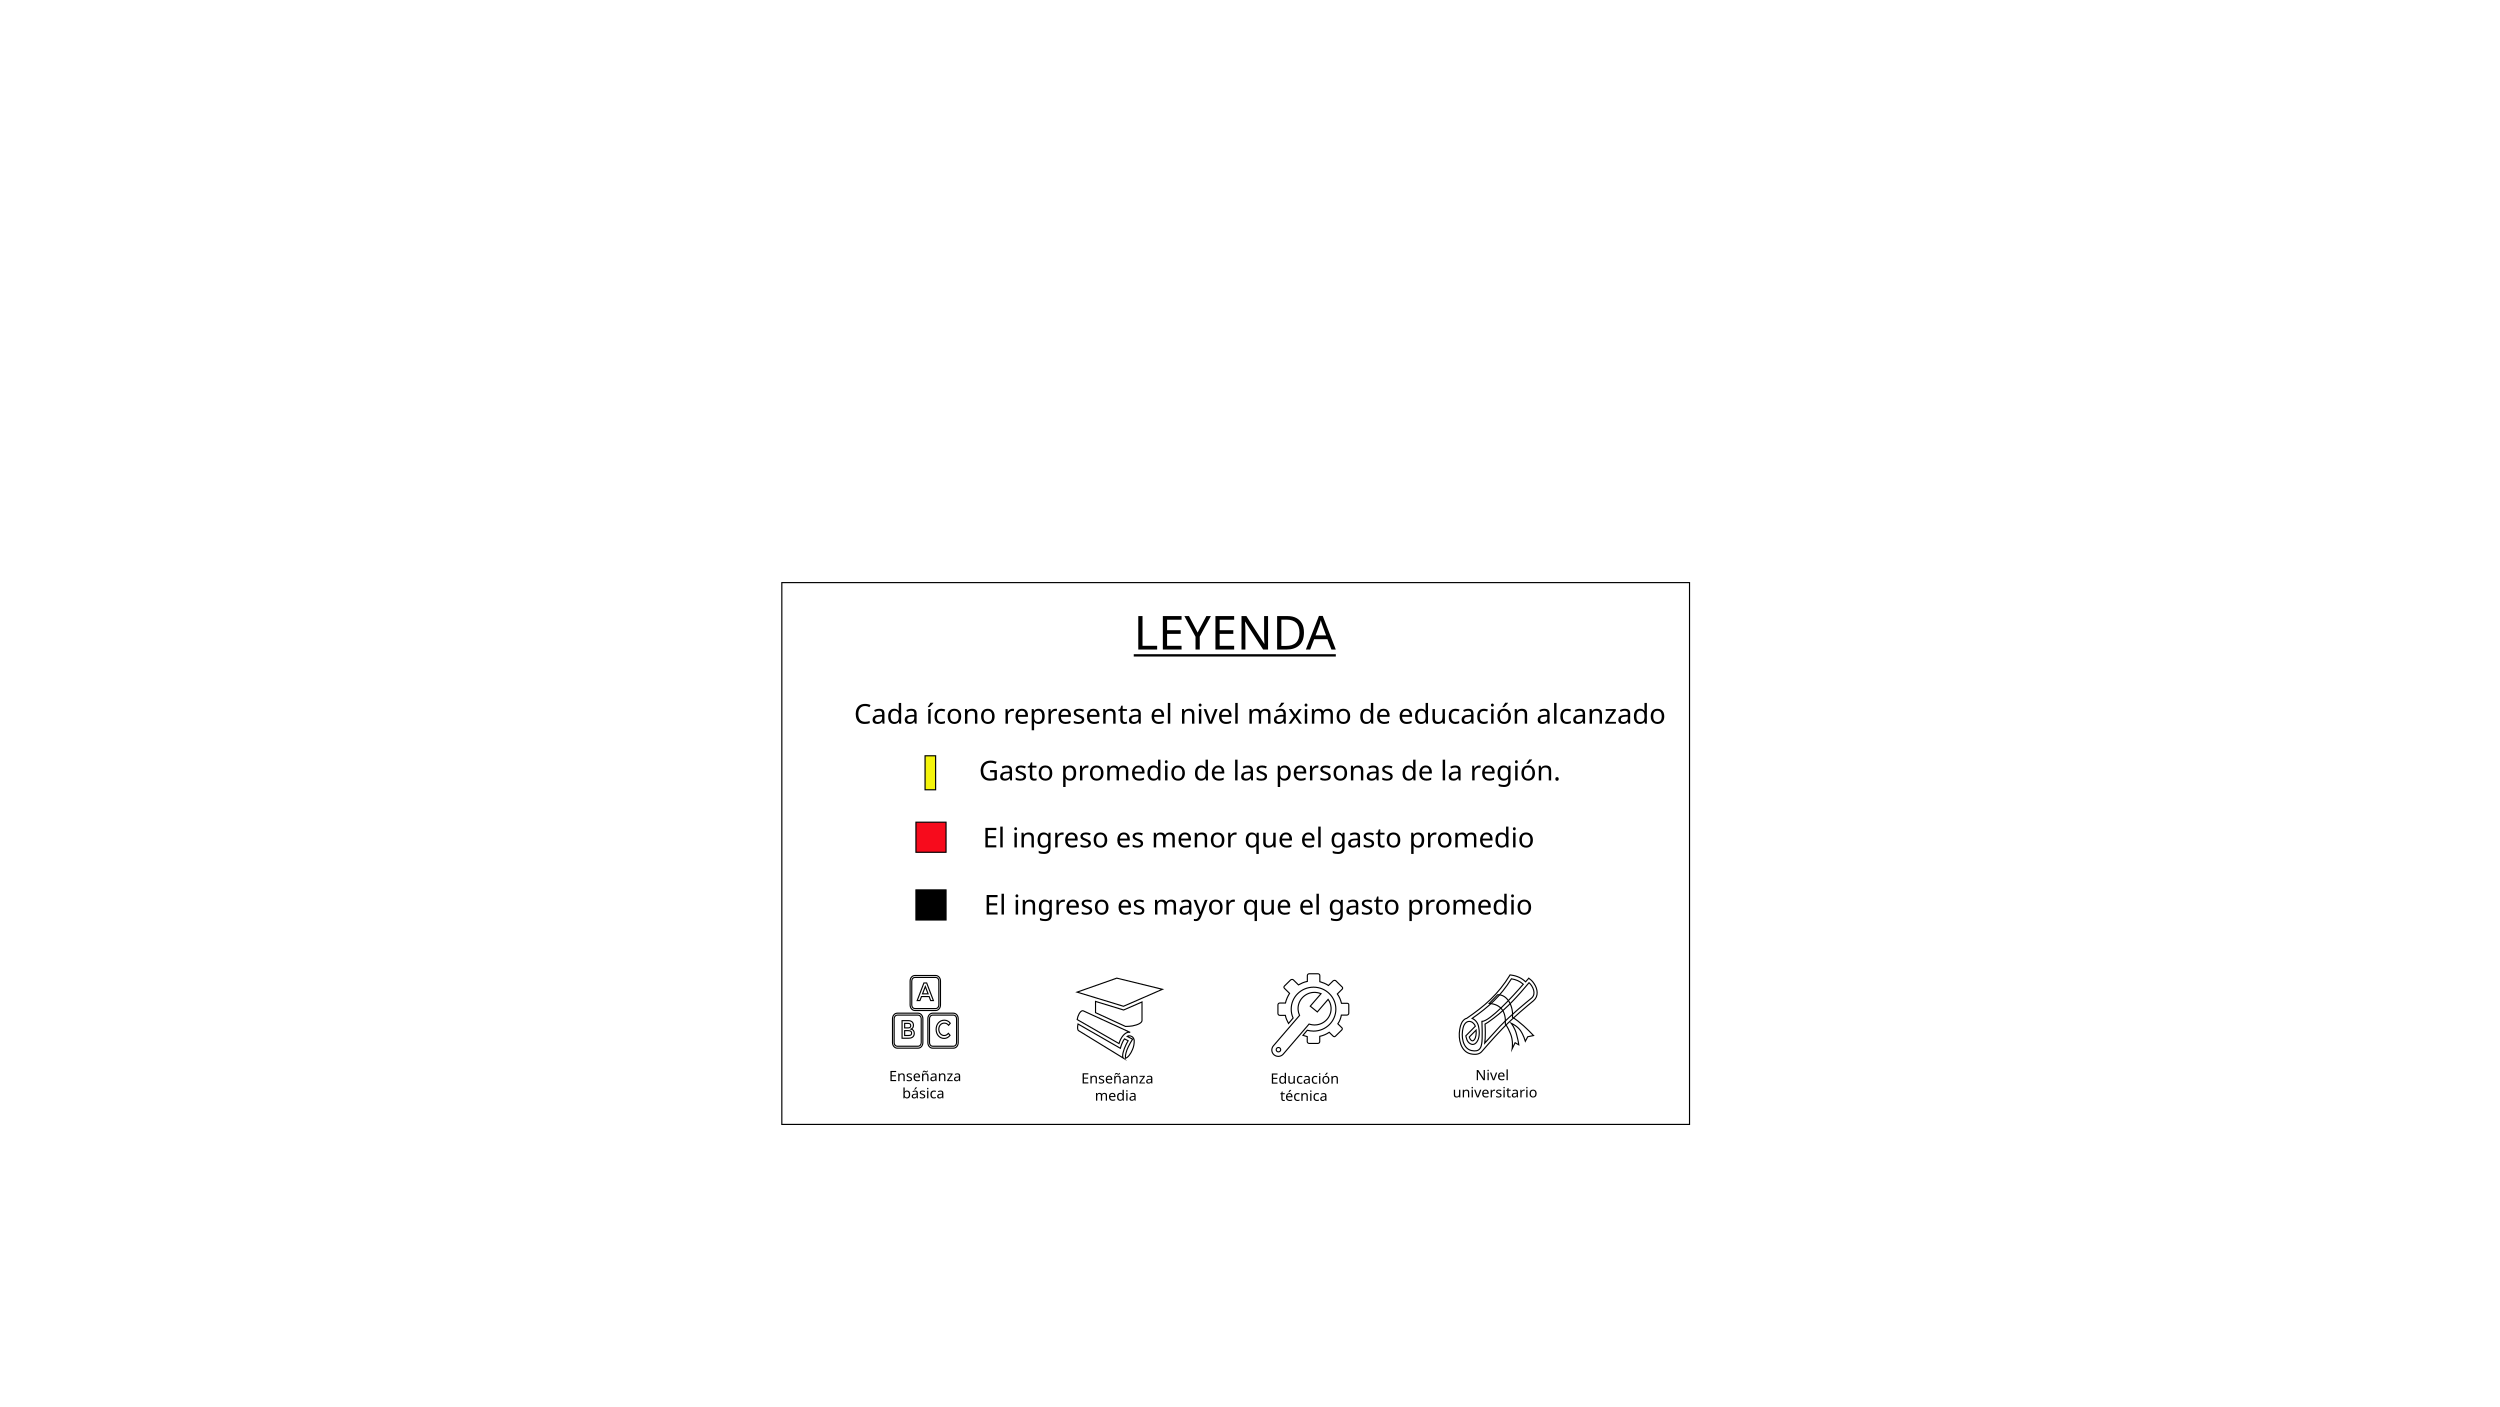
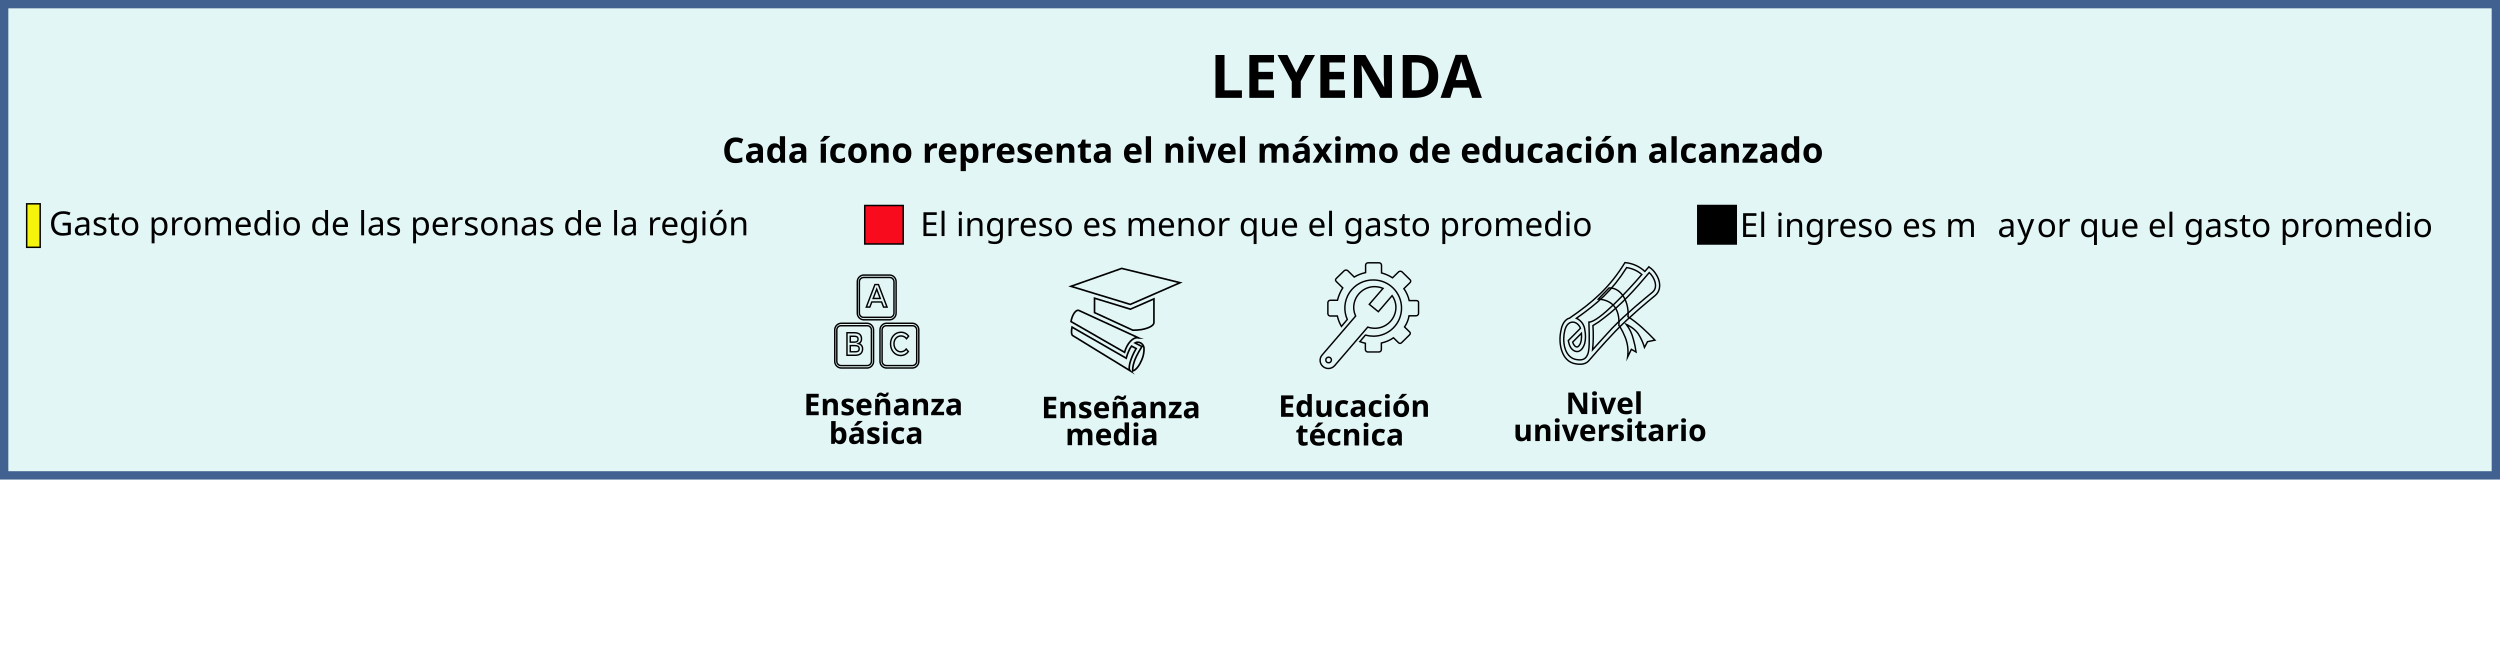
- <svg xmlns="http://www.w3.org/2000/svg" version="1.1" id="Capa_1" x="0px" y="0px" viewBox="0 0 1920 1080" style="enable-background:new 0 0 1920 1080;" xml:space="preserve">
-   <style type="text/css">
- 	.st0{fill:none;}
- 	.st1{font-family:'Optima-Bold';}
- 	.st2{font-size:36px;}
- 	.st3{font-size:21px;}
- 	.st4{fill:#F70B1C;}
- 	.st5{fill:#F4F40C;}
- 	.st6{fill:none;stroke:#000000;stroke-width:0.871;stroke-miterlimit:10;}
- 	.st7{fill-rule:evenodd;clip-rule:evenodd;fill:none;stroke:#000000;stroke-width:0.871;stroke-miterlimit:10;}
- 	.st8{font-size:11px;}
- </style>
-   <g>
-     <path d="M1297.11,447.89v415.21H600.89V447.89H1297.11 M1298,447H600v417h698V447L1298,447z" />
+ <svg xmlns="http://www.w3.org/2000/svg" id="Capa_1" data-name="Capa 1" viewBox="0 0 1500.5 401.89">
+   <defs>
+     <style>.cls-1{fill:#dcf4f3;fill-opacity:0.8;stroke:#416190;stroke-miterlimit:5.83;stroke-width:5px;}.cls-10,.cls-11,.cls-2{fill:none;}.cls-3{font-size:36px;}.cls-13,.cls-3,.cls-4{font-family:Verdana-Bold, Verdana;font-weight:700;}.cls-12,.cls-13,.cls-4,.cls-6{isolation:isolate;}.cls-4{font-size:21px;}.cls-5{fill:#f70b1c;}.cls-6{font-size:20px;font-family:Verdana;}.cls-7{fill:#f4f40c;}.cls-8{letter-spacing:-0.01em;}.cls-9{letter-spacing:-0.01em;}.cls-10,.cls-11{stroke:#000;stroke-miterlimit:10;}.cls-10{stroke-width:0.87px;}.cls-13{font-size:18px;}</style>
+   </defs>
+   <rect class="cls-1" x="2.5" y="2.5" width="1495.5" height="282.82" />
+   <rect class="cls-2" x="468.72" y="11.66" width="671.15" height="68.23" />
+   <text class="cls-3" transform="translate(726.29 58.73)">LEYENDA</text>
+   <rect class="cls-2" x="496.72" y="101.89" width="615.38" height="29.85" />
+   <text class="cls-4" transform="translate(433.47 97.68)">Cada ícono representa el nivel máximo de educación alcanzado</text>
+   <rect class="cls-5" x="519.02" y="123.34" width="23.11" height="23.11" />
+   <path d="M543.65,121.28v22.21H521.44V121.28h22.21m.89-.89h-24v24h24v-24Z" transform="translate(-1.98 2.5)" />
+   <rect x="1019.02" y="123.34" width="23.11" height="23.11" />
+   <path d="M1043.65,121.28v22.21h-22.21V121.28h22.21m.89-.89h-24v24h24v-24Z" transform="translate(-1.98 2.5)" />
+   <rect class="cls-2" x="558.84" y="156.9" width="491.63" height="20.2" />
+   <text class="cls-6" transform="translate(552.32 141.69)">El ingreso es menor que el gasto promedio</text>
+   <rect class="cls-7" x="16.02" y="122.34" width="8.11" height="26.11" />
+   <path d="M25.65,120.28v25.21H18.44V120.28h7.21m.89-.89h-9v27h9v-27Z" transform="translate(-1.98 2.5)" />
+   <rect class="cls-2" x="568.2" y="135.45" width="491.63" height="20.2" />
+   <text class="cls-6" transform="translate(29.43 141.25)">Gasto promedio de las personas de la región</text>
+   <rect class="cls-2" x="559.2" y="188.45" width="491.63" height="20.2" />
+   <text class="cls-6" transform="translate(1044.28 142.25)">El ingreso es m<tspan class="cls-8" x="154.63" y="0">a</tspan>
+     <tspan class="cls-9" x="166.48" y="0">y</tspan>
+     <tspan x="178.14" y="0">or que el gasto promedio</tspan>
+   </text>
+   <path class="cls-10" d="M522.65,191.52h-16a4,4,0,0,0-3.65,4.21v18.44a4,4,0,0,0,3.65,4.21h16a4,4,0,0,0,3.65-4.21V195.73A4,4,0,0,0,522.65,191.52ZM525,214.17a2.58,2.58,0,0,1-2.38,2.74h-16a2.58,2.58,0,0,1-2.38-2.74V195.73a2.58,2.58,0,0,1,2.38-2.74h16a2.58,2.58,0,0,1,2.38,2.74v18.44Z" transform="translate(-1.98 2.5)" />
+   <path class="cls-10" d="M517.32,203.72a2.82,2.82,0,0,0,1.73-2.92c0-2-1.17-3.58-4.15-3.58h-4.57v13.51h5.14c3,0,4.23-1.73,4.23-3.75A3.13,3.13,0,0,0,517.32,203.72Zm-5-4.38h2.53c1.26,0,2.13.38,2.13,1.82,0,1.12-.72,1.68-2.15,1.68h-2.52v-3.5Zm3.1,9.29h-3.11v-3.69h2.85c1.67,0,2.5.6,2.5,1.8C517.67,208.28,516.78,208.63,515.42,208.63Z" transform="translate(-1.98 2.5)" />
+   <path class="cls-10" d="M536.18,189.45a4,4,0,0,0,3.65-4.21V166.79a4,4,0,0,0-3.65-4.21h-16a4,4,0,0,0-3.65,4.21v18.45a4,4,0,0,0,3.65,4.21Zm-18.4-4.21V166.79a2.58,2.58,0,0,1,2.38-2.74h16a2.58,2.58,0,0,1,2.38,2.74v18.45a2.58,2.58,0,0,1-2.38,2.74h-16A2.58,2.58,0,0,1,517.78,185.24Z" transform="translate(-1.98 2.5)" />
+   <path class="cls-10" d="M525.24,178.74h5.87l1.17,3.07h2.11l-5.17-13.51h-2.11l-5.17,13.51h2.11Zm2.94-7.67,2.13,5.57h-4.26Z" transform="translate(-1.98 2.5)" />
+   <path class="cls-10" d="M549.8,191.52h-16a4,4,0,0,0-3.65,4.21v18.44a4,4,0,0,0,3.65,4.21h16a4,4,0,0,0,3.65-4.21V195.73A4,4,0,0,0,549.8,191.52Zm2.38,22.65a2.58,2.58,0,0,1-2.38,2.74h-16a2.58,2.58,0,0,1-2.38-2.74V195.73a2.58,2.58,0,0,1,2.38-2.74h16a2.58,2.58,0,0,1,2.38,2.74v18.44Z" transform="translate(-1.98 2.5)" />
+   <path class="cls-10" d="M542.75,199.14a4.1,4.1,0,0,1,3.34,1.66l1.26-1.58a5.58,5.58,0,0,0-4.56-2.32c-3.69,0-6.3,3-6.3,7s2.67,7,6.17,7a5.56,5.56,0,0,0,4.52-2.38L545.9,207a4.09,4.09,0,0,1-3.31,1.66c-2.11,0-4.05-2-4.05-4.82S540.42,199.14,542.75,199.14Z" transform="translate(-1.98 2.5)" />
+   <path class="cls-11" d="M686.9,203.51a3.75,3.75,0,0,0-2.38-.62,3.46,3.46,0,0,0-1.3.44l4.15,2.16a55.34,55.34,0,0,0-3.35,5.95,24.33,24.33,0,0,0-1.73,4.65,11.92,11.92,0,0,0-.44,4.09c2-.57,4.07-3.38,5.43-6.73a16.09,16.09,0,0,0,1.34-7.06A3.92,3.92,0,0,0,686.9,203.51Z" transform="translate(-1.98 2.5)" />
+   <path class="cls-11" d="M658.91,176.48v8.64l23,10.57h0a35.85,35.85,0,0,0,5.27-.39c4.49-.84,7.39-2.46,7.39-4.16V176.9l-14.13,6.17Z" transform="translate(-1.98 2.5)" />
+   <polygon class="cls-11" points="673.25 161.1 642.78 171.85 656.94 176.16 678.4 182.71 692.63 176.51 708.3 169.67 673.25 161.1" />
+   <path class="cls-11" d="M679.83,217.15c0-.18.06-.39.08-.6a5.7,5.7,0,0,1,.16-.73l0-.17a35.35,35.35,0,0,1,3.79-8.86l.06-.11-2.81-1.45a14,14,0,0,0-1.67,3,28.28,28.28,0,0,0-1.52,4.26l-32.49-18.65-.2,1.12c-.27,1.72-.2,3.56.67,4l34.27,21C679.75,219.52,679.63,218.51,679.83,217.15Z" transform="translate(-1.98 2.5)" />
+   <path class="cls-11" d="M677.59,207c1.94-4.8,5.33-7.56,7.95-6.66l-.1,0-35.8-16.46c-1.33-.73-3.24,1.21-4.29,4.39a13.93,13.93,0,0,0-.54,2.25l32.12,18.43C677.12,208.21,677.34,207.57,677.59,207Z" transform="translate(-1.98 2.5)" />
+   <path class="cls-10" d="M852.09,177.91h-4.3a20.05,20.05,0,0,0-3.18-7.17l3.64-3.58a1.72,1.72,0,0,0,.46-.91,1.13,1.13,0,0,0-.46-.91l-4.77-4.69a1.69,1.69,0,0,0-2.05,0l-3.64,3.58a24.64,24.64,0,0,0-6.62-2.93v-4.69a1.48,1.48,0,0,0-1.39-1.37H823a1.48,1.48,0,0,0-1.39,1.37v4.5a23.16,23.16,0,0,0-6.82,2.67l-3.91-3.84a1.69,1.69,0,0,0-2.05,0L804,164.63a1.72,1.72,0,0,0-.46.91,1.7,1.7,0,0,0,.46.91l3.91,3.84a25,25,0,0,0-3.18,7.43h-4.37a1.48,1.48,0,0,0-1.39,1.37v6.71a1.48,1.48,0,0,0,1.39,1.37h4.3a21.84,21.84,0,0,0,2.45,6.25l3.51-4.17a16.85,16.85,0,0,1,15.69-23.71,16.87,16.87,0,1,1,0,33.74,19.61,19.61,0,0,1-4.83-.65l-3.31,3.91a27.51,27.51,0,0,0,3.31,1v3.84a1.48,1.48,0,0,0,1.39,1.37h6.82a1.48,1.48,0,0,0,1.39-1.37v-4a20.58,20.58,0,0,0,7.28-3.13l3,2.93a1.75,1.75,0,0,0,.93.46,1.6,1.6,0,0,0,.93-.46l4.77-4.69a1.72,1.72,0,0,0,.46-.91,1.13,1.13,0,0,0-.46-.91l-3-2.93a17.07,17.07,0,0,0,2.71-6.71H852a1.48,1.48,0,0,0,1.39-1.37v-6.78C853.48,178.63,853,177.91,852.09,177.91Z" transform="translate(-1.98 2.5)" />
+   <path class="cls-10" d="M839.78,181a12.21,12.21,0,0,0-2.25-6.06l-8.28,9.64-5.43-4.43,8.28-9.58a13.66,13.66,0,0,0-6-1,12.6,12.6,0,0,0-11.59,13.49,12.4,12.4,0,0,0,1.06,4l.07.13-20.13,23.39a4.83,4.83,0,0,0,.53,6.9,5,5,0,0,0,7-.52l19.86-23.13.2.07a13.59,13.59,0,0,0,5.1.59A12.62,12.62,0,0,0,839.78,181Zm-40.26,34.27a1.7,1.7,0,1,1,1.59-1.82A1.7,1.7,0,0,1,799.52,215.24Z" transform="translate(-1.98 2.5)" />
+   <path class="cls-10" d="M991.65,157.64l-2.43,2.77a19.86,19.86,0,0,0-11.94-5.3c-9.31,15.21-19.63,24-33.39,33.42a2.63,2.63,0,0,0-1.21.46c-2.43,1.61-3.44,4.38-4,7.84-1.42,7.84,1,17.29,8.3,18.9,4.25.92,7.08.23,8.9-2.07,1.42-1.61,7.49-8.76,15.38-17.06,8.9-9.22,19.63-18,24.08-21.67,4.05-3.46,3.24-9,.4-13.14a13.19,13.19,0,0,0-3.84-3.92Zm-33.79,49.79a88.75,88.75,0,0,0,.2-14.52,48.43,48.43,0,0,0,6.68-4.61c10.32-7.84,18.62-17.06,27.11-27.2,3,2.77,5.67,8.53,2,11.75-4.25,3.46-15.58,12.68-24.28,21.67C964.94,199.59,960.7,204.2,957.86,207.43ZM954,211.81c-1.21,1.61-3.24,2.07-6.47,1.38-6.68-1.61-8.09-11.06-6.27-17.75,1.82-6.45,7.49-5.53,9.31-.92l-7.28,7.38c.2.69.61,5.3,4.25,6.45,2.63.92,4.86-1.84,5.67-5.07a19.14,19.14,0,0,0,0-7.61,8.66,8.66,0,0,0-5.06-7.14c12.75-9,21.45-16.59,30.15-30.42a17.65,17.65,0,0,1,9.11,4.15c-8.5,9.91-25.9,28.58-31.77,28.58,0,1.38.61,13.14-.2,17.29A7.55,7.55,0,0,1,954,211.81Zm-2.83-14.29c.2,2.54,0,5.76-1.42,7.38-1.42,2.07-3.24,0-3.84-2.07Z" transform="translate(-1.98 2.5)" />
+   <path class="cls-10" d="M989,206a33.32,33.32,0,0,0-3.84-8.3c-2.43-3.46-7.08-5.53-7.08-5.53a23.93,23.93,0,0,1,4.25,9,51.08,51.08,0,0,1,1.62,7.61l-2.83-1.61-2.23,4.61a23.54,23.54,0,0,0-1.42-11.75c-2.23-5.53-3.84-7.14-3.84-7.14.61-9.91-3.64-15.21-12.34-15.9l6.47-6.68c7.69-.23,12.14,9.22,11.33,17.29,5.87,3.69,11.33,9,16.19,14.06l-4.45.92Z" transform="translate(-1.98 2.5)" />
+   <rect class="cls-2" x="522.48" y="363.93" width="81.91" height="23.96" />
+   <g class="cls-12">
+     <text class="cls-13" transform="translate(482.37 249.21)">Enseñanza </text>
+     <text class="cls-13" transform="translate(497.46 266.41)">básica</text>
  </g>
-   <rect x="613.15" y="471.77" class="st0" width="671.15" height="68.23" />
-   <text transform="matrix(1 0 0 1 870.7188 498.8408)" class="st1 st2" style="text-decoration: underline;">LEYENDA</text>
-   <rect x="641.15" y="540" class="st0" width="615.38" height="29.85" />
-   <text transform="matrix(1 0 0 1 655.9072 555.792)" class="st1 st3">Cada ícono representa el nivel máximo de educación alcanzado</text>
-   <g>
-     <rect x="703.45" y="631.45" class="st4" width="23.11" height="23.11" />
-     <path d="M726.11,631.89v22.21h-22.21v-22.21H726.11 M727,631h-24v24h24V631L727,631z" />
+   <rect class="cls-2" x="670.08" y="365.73" width="81.91" height="30.16" />
+   <g class="cls-12">
+     <text class="cls-13" transform="translate(624.96 251)">Enseñanza </text>
+     <text class="cls-13" transform="translate(639.35 267.2)">media</text>
  </g>
-   <g>
-     <rect x="703.45" y="683.45" width="23.11" height="23.11" />
-     <path d="M726.11,683.89v22.21h-22.21v-22.21H726.11 M727,683h-24v24h24V683L727,683z" />
+   <rect class="cls-2" x="815.08" y="365.89" width="81.91" height="36" />
+   <g class="cls-12">
+     <text class="cls-13" transform="translate(767.27 250.17)">Educación </text>
+     <text class="cls-13" transform="translate(777.61 267.37)">técnica </text>
  </g>
-   <rect x="703.27" y="635.01" class="st0" width="491.63" height="20.2" />
-   <text transform="matrix(1 0 0 1 754.7554 650.7979)" class="st1 st3">El ingreso es menor que el gasto promedio</text>
-   <g>
-     <rect x="710.45" y="580.45" class="st5" width="8.11" height="26.11" />
-     <path d="M718.11,580.89v25.21h-7.21v-25.21H718.11 M719,580h-9v27h9V580L719,580z" />
+   <rect class="cls-2" x="958.43" y="363.23" width="86.14" height="24.66" />
+   <g class="cls-12">
+     <text class="cls-13" transform="translate(939.66 248.51)">Nivel </text>
+     <text class="cls-13" transform="translate(908.24 264.71)">universitario</text>
  </g>
-   <rect x="712.63" y="583.56" class="st0" width="491.63" height="20.2" />
-   <text transform="matrix(1 0 0 1 751.8585 599.355)" class="st1 st3">Gasto promedio de las personas de la región.</text>
-   <rect x="703.63" y="686.56" class="st0" width="491.63" height="20.2" />
-   <text transform="matrix(1 0 0 1 755.7106 702.355)" class="st1 st3">El ingreso es mayor que el gasto promedio</text>
-   <g>
-     <g>
-       <path class="st6" d="M705.11,778.13h-16.02c-2.01,0-3.65,1.89-3.65,4.21v18.44c0,2.32,1.64,4.21,3.65,4.21h16.02    c2.01,0,3.65-1.89,3.65-4.21v-18.44C708.76,780.02,707.12,778.13,705.11,778.13z M707.49,800.78c0,1.51-1.07,2.74-2.38,2.74    h-16.02c-1.31,0-2.38-1.23-2.38-2.74v-18.44c0-1.51,1.07-2.74,2.38-2.74h16.02c1.31,0,2.38,1.23,2.38,2.74L707.49,800.78    L707.49,800.78z" />
-       <path class="st6" d="M699.78,790.33c1.12-0.57,1.73-1.29,1.73-2.92c0-2-1.17-3.58-4.15-3.58h-4.57v13.51h5.14    c3.05,0,4.23-1.73,4.23-3.75C702.17,791.87,701.21,790.69,699.78,790.33z M694.78,785.95h2.53c1.26,0,2.13,0.38,2.13,1.82    c0,1.12-0.72,1.68-2.15,1.68h-2.52L694.78,785.95L694.78,785.95z M697.88,795.24h-3.11v-3.69h2.85c1.67,0,2.5,0.6,2.5,1.8    C700.13,794.89,699.24,795.24,697.88,795.24z" />
-       <path class="st6" d="M718.64,776.06c2.01,0,3.65-1.89,3.65-4.21v-18.45c0-2.32-1.64-4.21-3.65-4.21h-16.02    c-2.01,0-3.65,1.89-3.65,4.21v18.45c0,2.32,1.64,4.21,3.65,4.21L718.64,776.06L718.64,776.06z M700.24,771.85v-18.45    c0-1.51,1.07-2.74,2.38-2.74h16.02c1.31,0,2.38,1.23,2.38,2.74v18.45c0,1.51-1.07,2.74-2.38,2.74h-16.02    C701.31,774.59,700.24,773.36,700.24,771.85z" />
-       <path class="st6" d="M707.7,765.35h5.87l1.17,3.07h2.11l-5.17-13.51h-2.11l-5.17,13.51h2.11L707.7,765.35z M710.64,757.68    l2.13,5.57h-4.26L710.64,757.68z" />
-       <path class="st6" d="M732.26,778.13h-16.02c-2.01,0-3.65,1.89-3.65,4.21v18.44c0,2.32,1.64,4.21,3.65,4.21h16.02    c2.01,0,3.65-1.89,3.65-4.21v-18.44C735.91,780.02,734.27,778.13,732.26,778.13z M734.64,800.78c0,1.51-1.07,2.74-2.38,2.74    h-16.02c-1.31,0-2.38-1.23-2.38-2.74v-18.44c0-1.51,1.07-2.74,2.38-2.74h16.02c1.31,0,2.38,1.23,2.38,2.74L734.64,800.78    L734.64,800.78z" />
-       <path class="st6" d="M725.21,785.75c1.42,0,2.29,0.51,3.34,1.66l1.26-1.58c-1.22-1.55-2.74-2.32-4.56-2.32    c-3.69,0-6.3,3.04-6.3,7.04c0,4.11,2.67,6.96,6.17,6.96c1.77,0,3.28-0.79,4.52-2.38l-1.28-1.51c-1.21,1.31-2.11,1.66-3.31,1.66    c-2.11,0-4.05-1.96-4.05-4.82C721.01,787.64,722.88,785.75,725.21,785.75z" />
-     </g>
-   </g>
-   <g>
-     <path class="st6" d="M869.36,796.12c-0.74-0.48-1.56-0.69-2.38-0.62c-0.45,0.06-0.89,0.2-1.3,0.44l4.15,2.16   c-1.22,1.88-2.34,3.87-3.35,5.95c-0.72,1.45-1.3,3.01-1.73,4.65c-0.38,1.3-0.53,2.7-0.44,4.09c1.98-0.57,4.07-3.38,5.43-6.73   c0.96-2.14,1.42-4.59,1.34-7.06C870.9,797.72,870.26,796.65,869.36,796.12z" />
-     <path class="st6" d="M841.37,769.09v8.64l23.02,10.57h0.01c1.76,0,3.52-0.13,5.27-0.39c4.49-0.84,7.39-2.46,7.39-4.16v-14.24   l-14.13,6.17L841.37,769.09z" />
-     <polygon class="st6" points="857.68,751.21 827.21,761.96 841.37,766.27 862.83,772.82 877.06,766.62 892.73,759.78  " />
-     <path class="st6" d="M862.29,809.76c0.03-0.18,0.06-0.39,0.08-0.6c0.03-0.22,0.09-0.48,0.16-0.73l0.04-0.17   c0.52-1.98,1.22-3.88,2.08-5.65c0.51-1.12,1.09-2.19,1.71-3.21c0.02-0.03,0.04-0.07,0.06-0.11l-2.81-1.45   c-0.66,0.89-1.22,1.9-1.67,2.99c-0.61,1.35-1.12,2.78-1.52,4.26l-32.49-18.65l-0.2,1.12c-0.27,1.72-0.2,3.56,0.67,4.02l34.27,21.01   C862.21,812.13,862.09,811.12,862.29,809.76z" />
-     <path class="st6" d="M860.05,799.56c1.94-4.8,5.33-7.56,7.95-6.66l-0.1-0.05l-35.8-16.46c-1.33-0.73-3.24,1.21-4.29,4.39   c-0.24,0.72-0.42,1.48-0.54,2.25l32.12,18.43C859.58,800.82,859.8,800.18,860.05,799.56z" />
-   </g>
-   <g>
-     <path class="st6" d="M1034.55,770.52h-4.3c-0.66-2.67-1.59-4.95-3.18-7.17l3.64-3.58c0.2-0.2,0.46-0.65,0.46-0.91   c0-0.46-0.2-0.65-0.46-0.91l-4.77-4.69c-0.46-0.46-1.39-0.46-2.05,0l-3.64,3.58c-2.05-1.37-4.3-2.22-6.62-2.93v-4.69   c0-0.65-0.66-1.37-1.39-1.37h-6.82c-0.66,0-1.39,0.65-1.39,1.37v4.5c-2.52,0.46-4.77,1.56-6.82,2.67l-3.91-3.84   c-0.46-0.46-1.39-0.46-2.05,0l-4.77,4.69c-0.2,0.2-0.46,0.65-0.46,0.91c0,0.2,0.2,0.65,0.46,0.91l3.91,3.84   c-1.39,2.22-2.52,4.69-3.18,7.43h-4.37c-0.66,0-1.39,0.65-1.39,1.37v6.71c0,0.65,0.66,1.37,1.39,1.37h4.3   c0.4,2.28,1.46,4.36,2.45,6.25l3.51-4.17c-0.93-2.08-1.46-4.43-1.46-6.84c0-9.32,7.68-16.87,17.15-16.87   c9.47,0,17.15,7.56,17.15,16.87c0,9.32-7.68,16.87-17.15,16.87c-1.66,0-3.31-0.26-4.83-0.65l-3.31,3.91   c1.06,0.39,2.18,0.72,3.31,0.98v3.84c0,0.65,0.66,1.37,1.39,1.37h6.82c0.66,0,1.39-0.65,1.39-1.37v-4.04   c2.71-0.65,5.03-1.56,7.28-3.13l2.98,2.93c0.2,0.2,0.66,0.46,0.93,0.46c0.26,0,0.66-0.2,0.93-0.46l4.77-4.69   c0.2-0.2,0.46-0.65,0.46-0.91c0-0.46-0.2-0.65-0.46-0.91l-2.98-2.93c1.39-2.02,2.25-4.23,2.71-6.71h4.3c0.66,0,1.39-0.65,1.39-1.37   v-6.78C1035.94,771.24,1035.48,770.52,1034.55,770.52z" />
-     <path class="st6" d="M1022.24,773.58c-0.2-2.15-0.93-4.23-2.25-6.06l-8.28,9.64l-5.43-4.43l8.28-9.58   c-1.92-0.78-3.97-1.11-6.02-0.98c-6.95,0.59-12.18,6.65-11.59,13.49c0.13,1.37,0.46,2.74,1.06,4.04l0.07,0.13l-20.13,23.39   c-0.86,0.98-1.26,2.28-1.19,3.58c0.13,1.3,0.73,2.48,1.72,3.32c0.99,0.85,2.32,1.24,3.64,1.17c1.32-0.13,2.52-0.72,3.38-1.69   l19.86-23.13l0.2,0.07c1.66,0.52,3.38,0.72,5.1,0.59C1017.6,786.54,1022.83,780.49,1022.24,773.58z M981.98,807.85   c-0.99,0.07-1.79-0.65-1.85-1.56c-0.07-0.98,0.66-1.76,1.59-1.82c0.99-0.07,1.79,0.65,1.85,1.56   C983.64,806.94,982.98,807.78,981.98,807.85z" />
-   </g>
-   <g>
-     <g>
-       <path class="st6" d="M1174.11,751.25c-0.61,0.69-1.42,1.61-2.43,2.77c-4.45-4.15-8.7-4.84-11.94-5.3    c-9.31,15.21-19.63,23.97-33.39,33.42c-0.4,0-0.81,0.23-1.21,0.46c-2.43,1.61-3.44,4.38-4.05,7.84c-1.42,7.84,1.01,17.29,8.3,18.9    c4.25,0.92,7.08,0.23,8.9-2.07c1.42-1.61,7.49-8.76,15.38-17.06c8.9-9.22,19.63-17.98,24.08-21.67c4.05-3.46,3.24-8.99,0.4-13.14    c-1.01-1.61-2.43-3-3.84-3.92L1174.11,751.25z M1140.32,801.04c0.61-4.15,0.4-11.98,0.2-14.52c1.01-0.46,3.04-1.84,6.68-4.61    c10.32-7.84,18.62-17.06,27.11-27.2c3.04,2.77,5.67,8.53,2.02,11.75c-4.25,3.46-15.58,12.68-24.28,21.67    C1147.4,793.2,1143.16,797.81,1140.32,801.04z M1136.48,805.42c-1.21,1.61-3.24,2.07-6.47,1.38c-6.68-1.61-8.09-11.06-6.27-17.75    c1.82-6.45,7.49-5.53,9.31-0.92l-7.28,7.38c0.2,0.69,0.61,5.3,4.25,6.45c2.63,0.92,4.86-1.84,5.67-5.07c0.4-2.07,0.61-4.61,0-7.61    c-0.4-3.46-2.43-5.99-5.06-7.14c12.75-8.99,21.45-16.59,30.15-30.42c3.64,0.69,6.07,1.61,9.11,4.15    c-8.5,9.91-25.9,28.58-31.77,28.58c0,1.38,0.61,13.14-0.2,17.29C1137.69,803.11,1137.29,804.49,1136.48,805.42z M1133.65,791.13    c0.2,2.54,0,5.76-1.42,7.38c-1.42,2.07-3.24,0-3.84-2.07L1133.65,791.13z" />
-       <path class="st7" d="M1171.48,799.65c0,0-1.42-4.84-3.84-8.3c-2.43-3.46-7.08-5.53-7.08-5.53s3.04,3.69,4.25,8.99    c1.42,5.3,1.62,7.61,1.62,7.61l-2.83-1.61l-2.23,4.61c0,0,1.01-6.22-1.42-11.75c-2.23-5.53-3.84-7.14-3.84-7.14    c0.61-9.91-3.64-15.21-12.34-15.9l6.47-6.68c7.69-0.23,12.14,9.22,11.33,17.29c5.87,3.69,11.33,8.99,16.19,14.06l-4.45,0.92    L1171.48,799.65z" />
-     </g>
-   </g>
-   <rect x="666.91" y="822.04" class="st0" width="81.91" height="23.96" />
-   <text transform="matrix(1 0 0 1 682.7979 830.3174)">
-     <tspan x="0" y="0" class="st1 st8">Enseñanza </tspan>
-     <tspan x="10.09" y="13.2" class="st1 st8">básica</tspan>
-   </text>
-   <rect x="814.51" y="823.84" class="st0" width="81.91" height="30.16" />
-   <text transform="matrix(1 0 0 1 830.3966 832.1107)">
-     <tspan x="0" y="0" class="st1 st8">Enseñanza </tspan>
-     <tspan x="10.39" y="13.2" class="st1 st8">media</tspan>
-   </text>
-   <rect x="959.51" y="824" class="st0" width="81.91" height="36" />
-   <text transform="matrix(1 0 0 1 975.6989 832.2728)">
-     <tspan x="0" y="0" class="st1 st8">Educación </tspan>
-     <tspan x="7.34" y="13.2" class="st1 st8">técnica </tspan>
-   </text>
-   <rect x="1102.86" y="821.34" class="st0" width="86.14" height="24.66" />
-   <text transform="matrix(1 0 0 1 1133.091 829.6147)">
-     <tspan x="0" y="0" class="st1 st8">Nivel </tspan>
-     <tspan x="-17.42" y="13.2" class="st1 st8">universitario</tspan>
-   </text>
</svg>
